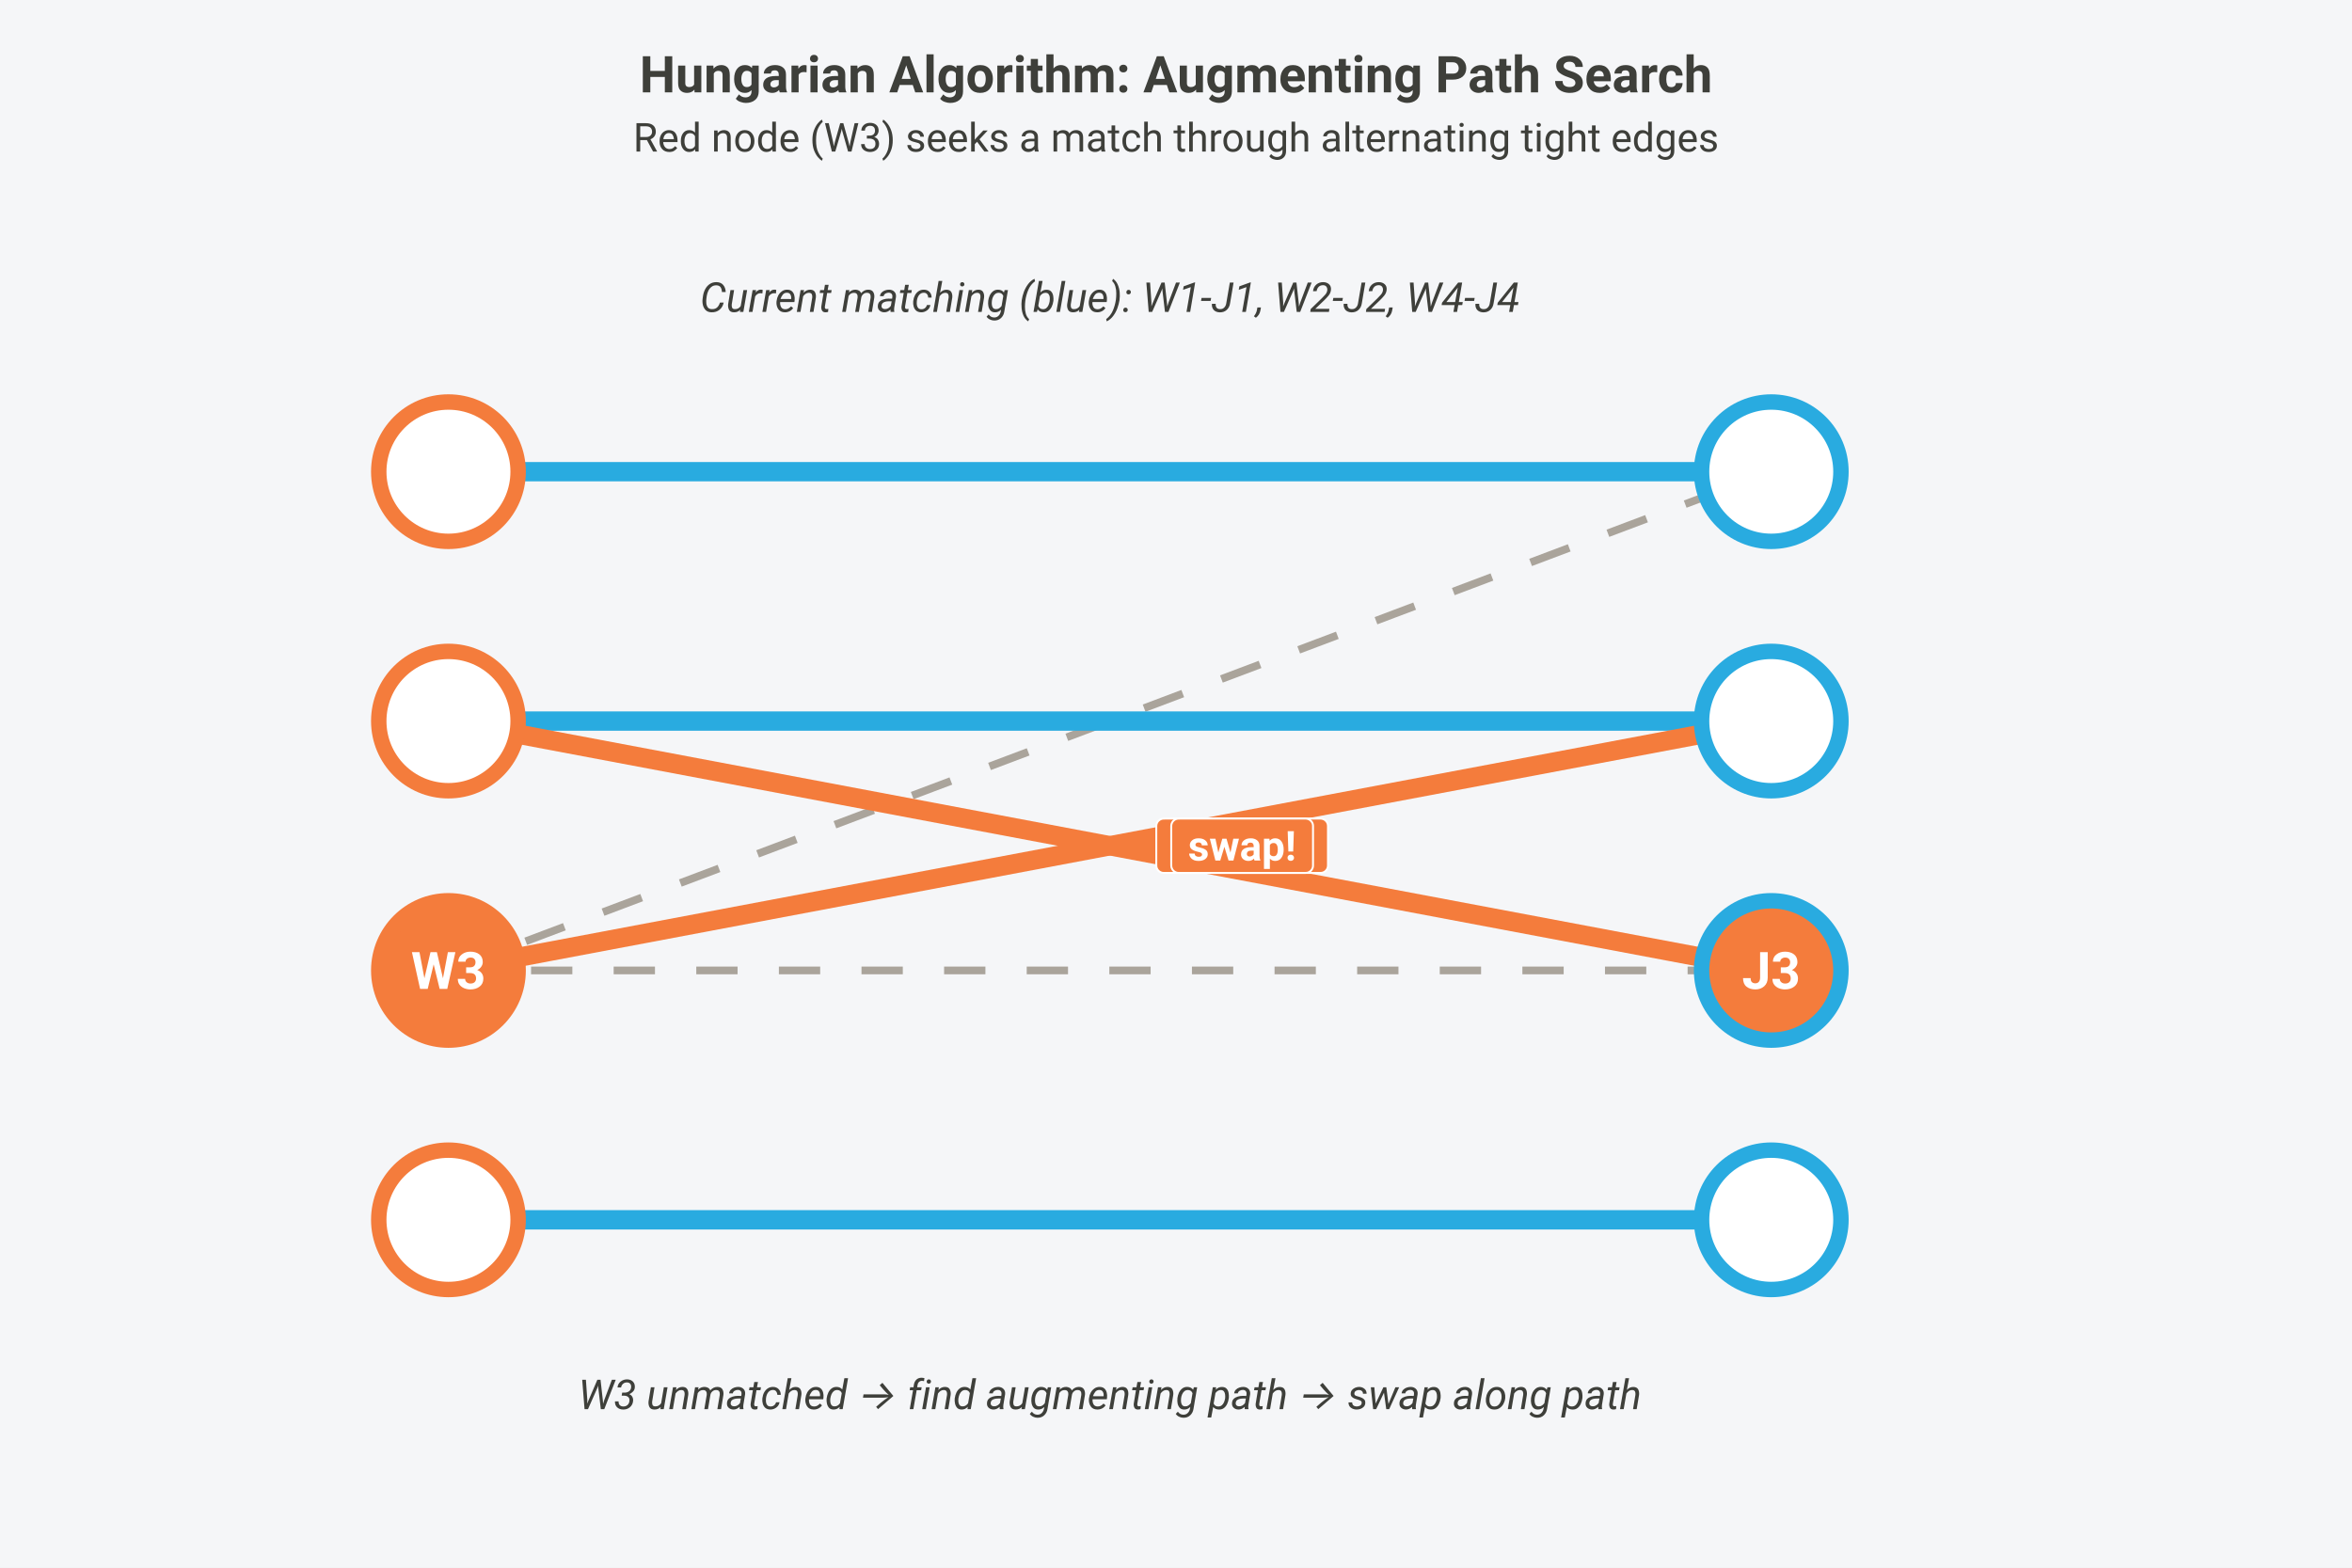
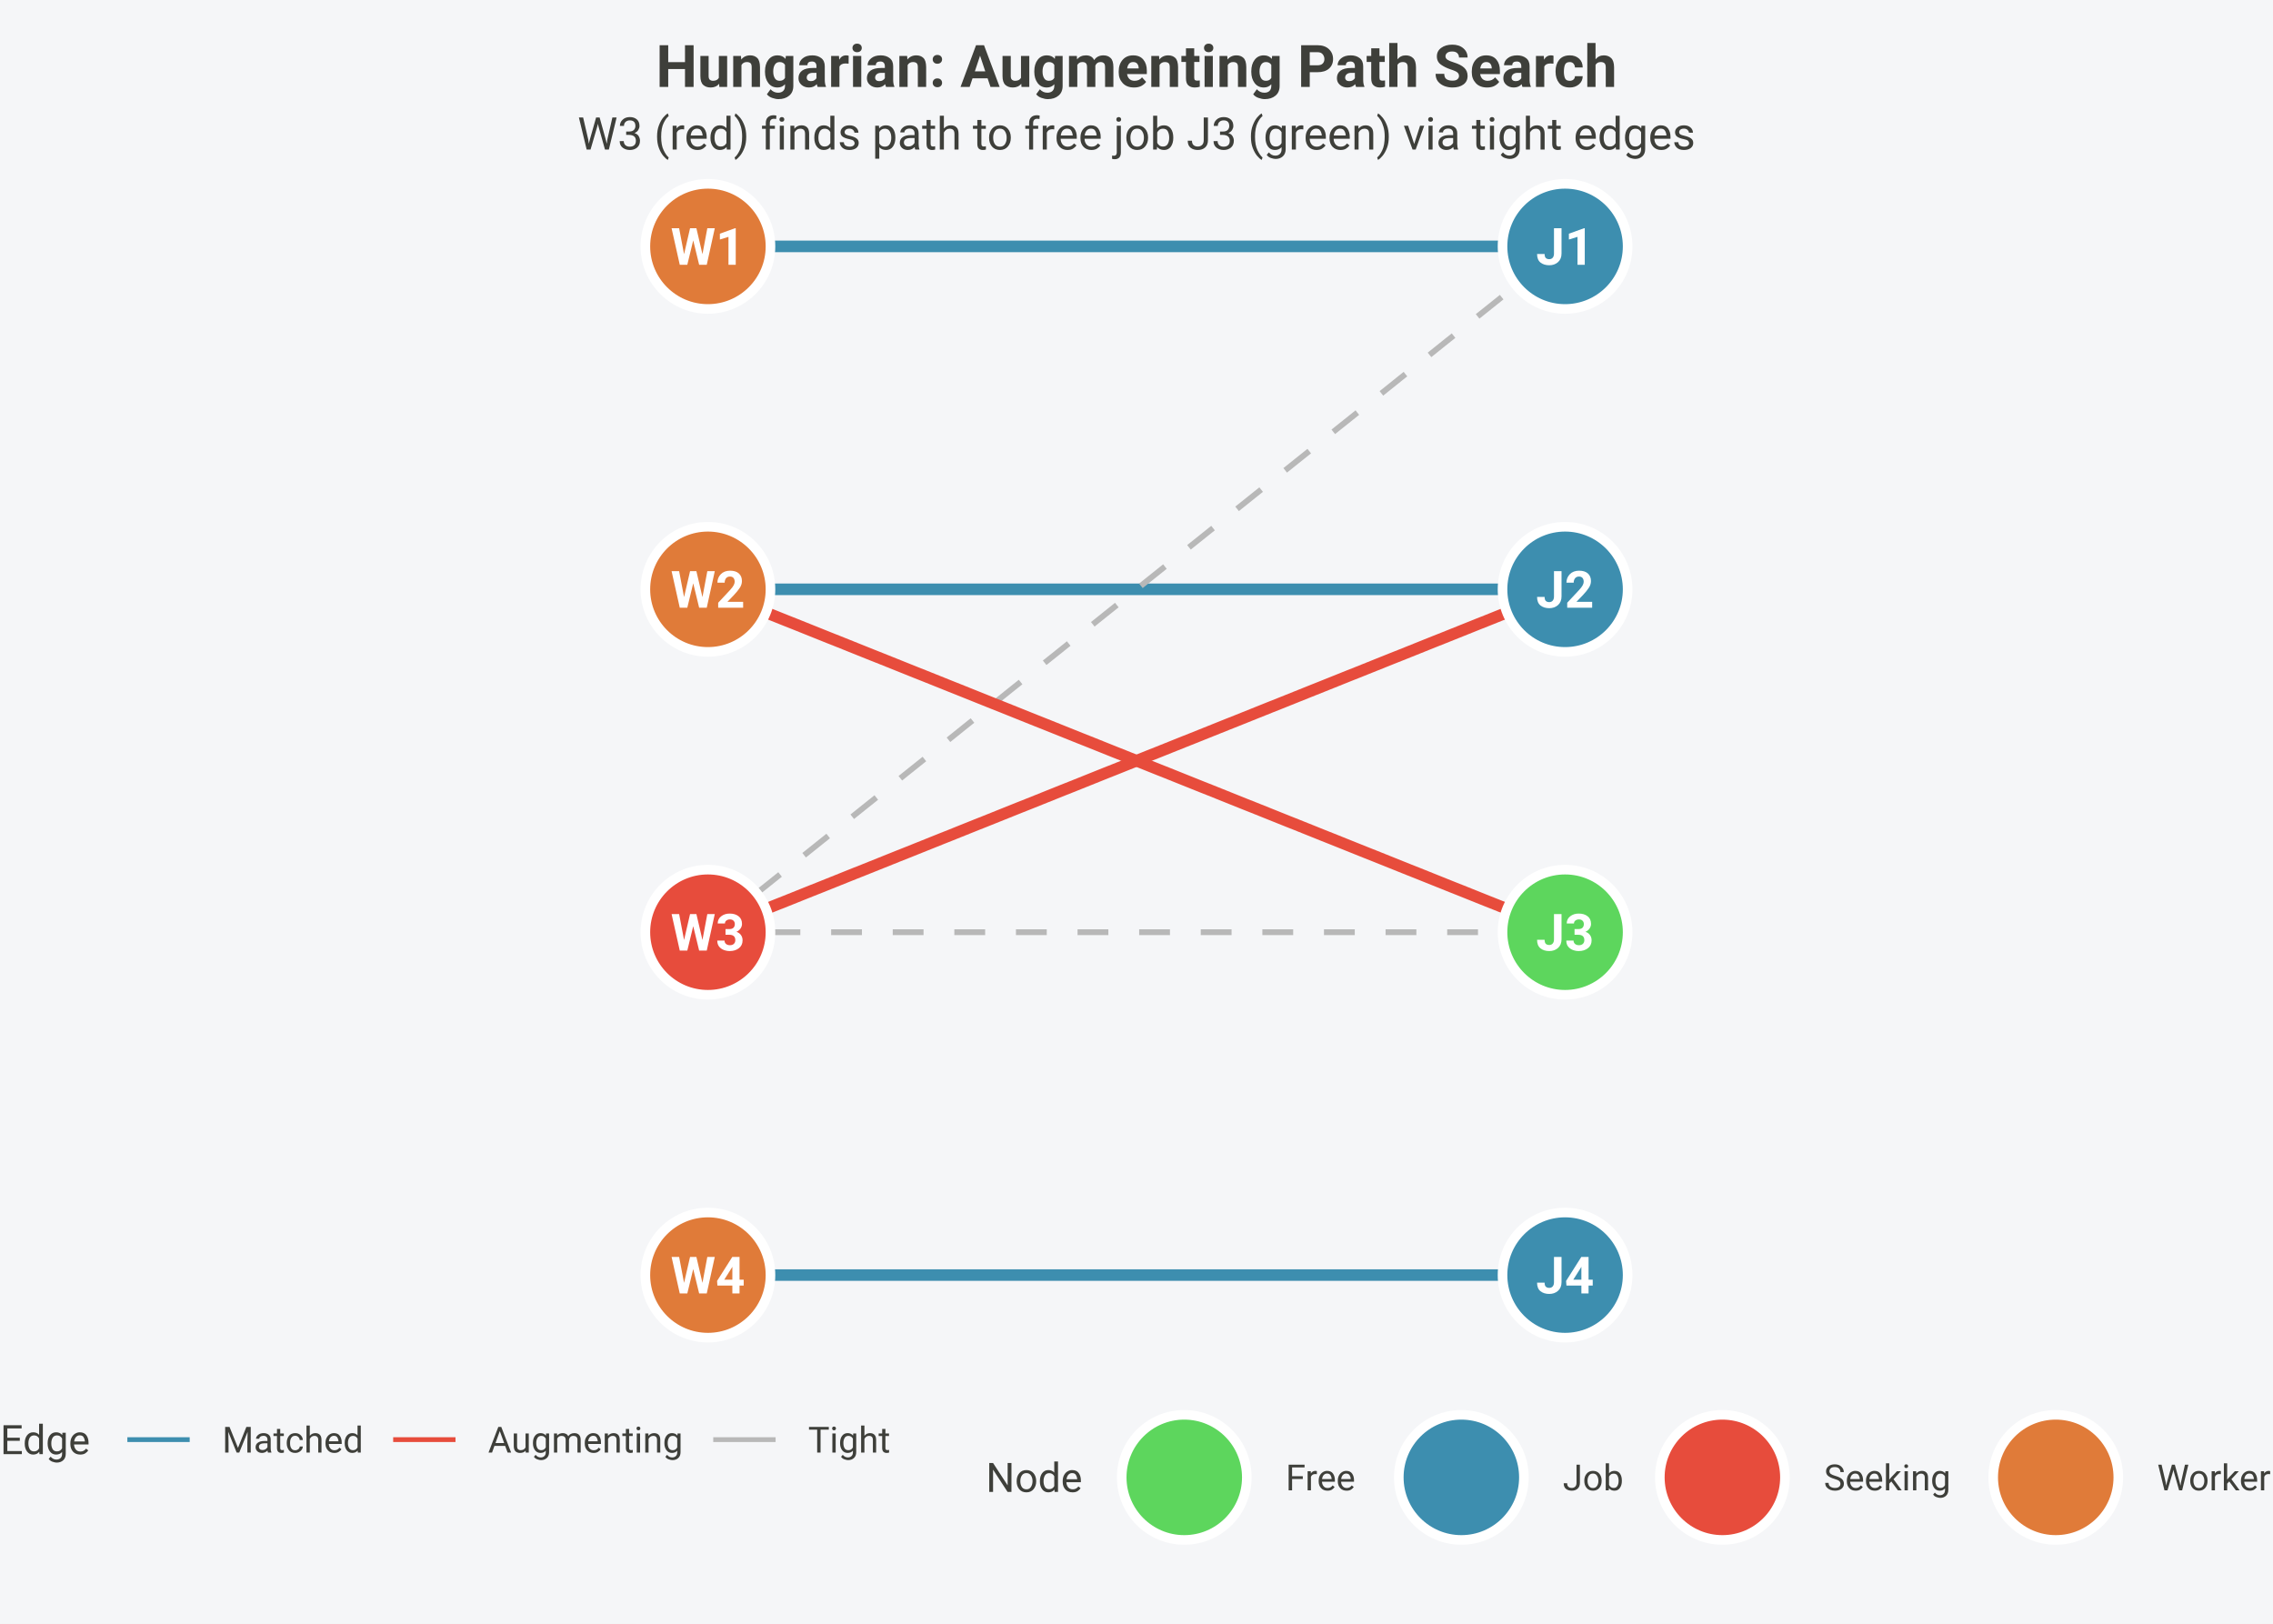
- <svg xmlns="http://www.w3.org/2000/svg" width="648.00pt" height="432.00pt" viewBox="0 0 648.00 432.00">
+ <svg xmlns="http://www.w3.org/2000/svg" width="504.00pt" height="360.00pt" viewBox="0 0 504.00 360.00">
  <g class="svglite">
    <defs>
      <style type="text/css">
    /* theme-aware-processed */
    .svglite line, .svglite polyline, .svglite polygon, .svglite path, .svglite circle {
      fill: none;
      stroke: #3E3F3A;
      stroke-linecap: round;
      stroke-linejoin: round;
      stroke-miterlimit: 10.00;
    }
    .svglite &gt; g &gt; rect {
      fill: none;
      stroke: #3E3F3A;
      stroke-linecap: round;
      stroke-linejoin: round;
      stroke-miterlimit: 10.00;
    }
    .svglite text {
      white-space: pre;
      fill: #3E3F3A;
    }
    .svglite g.glyphgroup path {
      fill: inherit;
      stroke: none;
    }
  </style>
    </defs>
    <rect width="100%" height="100%" style="stroke: none; fill: #F5F6F8;" />
    <defs>
-       <clipPath id="cpMC4wMHw2NDguMDB8MC4wMHw0MzIuMDA=">
-         <rect x="0.00" y="0.00" width="648.00" height="432.00" />
+       <clipPath id="cpMC4wMHw1MDQuMDB8MC4wMHwzNjAuMDA=">
+         <rect x="0.00" y="0.00" width="504.00" height="360.00" />
      </clipPath>
    </defs>
-     <g clip-path="url(#cpMC4wMHw2NDguMDB8MC4wMHw0MzIuMDA=)">
-       <rect x="0.00" y="-0" width="648.00" height="432.00" style="stroke-width: 0.00; stroke: none;" /> fill: #F5F6F8;' /&gt;
+     <g clip-path="url(#cpMC4wMHw1MDQuMDB8MC4wMHwzNjAuMDA=)">
</g>
    <defs>
-       <clipPath id="cpOS45Nnw2MzguMDR8NDQuMDh8NDIyLjA0">
-         <rect x="9.96" y="44.08" width="628.07" height="377.95" />
+       <clipPath id="cpMTM3LjUxfDM2Ni40OXwwLjAwfDM2MC4wMA==">
+         <rect x="137.51" y="0.00" width="228.99" height="360.00" />
      </clipPath>
    </defs>
-     <g clip-path="url(#cpOS45Nnw2MzguMDR8NDQuMDh8NDIyLjA0)">
-       <line x1="123.55" y1="267.42" x2="488.00" y2="267.42" style="stroke-width: 2.13; stroke: #AAA49B; stroke-dasharray: 11.38,11.38; stroke-linecap: butt;" />
-       <line x1="123.55" y1="267.42" x2="488.00" y2="129.98" style="stroke-width: 2.13; stroke: #AAA49B; stroke-dasharray: 11.38,11.38; stroke-linecap: butt;" />
-       <line x1="123.55" y1="129.98" x2="488.00" y2="129.98" style="stroke-width: 5.33; stroke: #29ABE0; stroke-linecap: butt;" />
-       <line x1="123.55" y1="198.70" x2="488.00" y2="198.70" style="stroke-width: 5.33; stroke: #29ABE0; stroke-linecap: butt;" />
-       <line x1="123.55" y1="336.14" x2="488.00" y2="336.14" style="stroke-width: 5.33; stroke: #29ABE0; stroke-linecap: butt;" />
-       <line x1="123.55" y1="267.42" x2="488.00" y2="198.70" style="stroke-width: 5.33; stroke: #F47C3C; stroke-linecap: butt;" />
-       <polygon points="483.70,202.40 488.00,198.70 482.65,196.83 " style="stroke-width: 5.33; stroke: #F47C3C; stroke-linecap: butt; fill: #F47C3C;" />
-       <line x1="123.55" y1="198.70" x2="488.00" y2="267.42" style="stroke-width: 5.33; stroke: #F47C3C; stroke-linecap: butt;" />
-       <polygon points="482.65,269.30 488.00,267.42 483.70,263.72 " style="stroke-width: 5.33; stroke: #F47C3C; stroke-linecap: butt; fill: #F47C3C;" />
-       <polygon points="320.62,240.55 363.82,240.55 363.74,240.54 364.07,240.53 364.39,240.47 364.70,240.35 364.99,240.18 365.24,239.98 365.46,239.73 365.64,239.45 365.77,239.15 365.84,238.83 365.87,238.50 365.87,238.50 365.87,227.62 365.87,227.62 365.84,227.29 365.77,226.97 365.64,226.67 365.46,226.39 365.24,226.15 364.99,225.94 364.70,225.77 364.39,225.66 364.07,225.59 363.82,225.57 320.62,225.57 320.87,225.59 320.54,225.58 320.21,225.62 319.90,225.71 319.60,225.85 319.33,226.04 319.09,226.26 318.89,226.53 318.74,226.82 318.63,227.13 318.58,227.46 318.57,227.62 318.57,238.50 318.58,238.33 318.58,238.66 318.63,238.99 318.74,239.30 318.89,239.59 319.09,239.86 319.33,240.08 319.60,240.27 319.90,240.41 320.21,240.51 320.54,240.54 " style="stroke-width: 0.53; stroke: #FFFFFF; fill: #F47C3C;" />
-       <text x="342.22" y="237.13" text-anchor="middle" style="font-size: 11.38px; font-weight: bold;fill: #FFFFFF; font-family: &quot;Roboto&quot;, -apple-system, BlinkMacSystemFont, &quot;Segoe UI&quot;, system-ui, sans-serif;" textLength="40.47px" lengthAdjust="spacingAndGlyphs">explore</text>
-       <polygon points="324.74,240.55 359.71,240.55 359.62,240.54 359.95,240.53 360.28,240.47 360.58,240.35 360.87,240.18 361.12,239.98 361.34,239.73 361.52,239.45 361.65,239.15 361.73,238.83 361.75,238.50 361.75,238.50 361.75,227.62 361.75,227.62 361.73,227.29 361.65,226.97 361.52,226.67 361.34,226.39 361.12,226.15 360.87,225.94 360.58,225.77 360.28,225.66 359.95,225.59 359.71,225.57 324.74,225.57 324.99,225.59 324.66,225.58 324.33,225.62 324.01,225.71 323.72,225.85 323.44,226.04 323.21,226.26 323.01,226.53 322.86,226.82 322.75,227.13 322.70,227.46 322.69,227.62 322.69,238.50 322.70,238.33 322.70,238.66 322.75,238.99 322.86,239.30 323.01,239.59 323.21,239.86 323.44,240.08 323.72,240.27 324.01,240.41 324.33,240.51 324.66,240.54 " style="stroke-width: 0.53; stroke: #FFFFFF; fill: #F47C3C;" />
-       <text x="342.22" y="237.13" text-anchor="middle" style="font-size: 11.38px; font-weight: bold;fill: #FFFFFF; font-family: &quot;Roboto&quot;, -apple-system, BlinkMacSystemFont, &quot;Segoe UI&quot;, system-ui, sans-serif;" textLength="32.23px" lengthAdjust="spacingAndGlyphs">swap!</text>
-       <circle cx="123.55" cy="129.98" r="19.20" style="stroke-width: 4.25; stroke: #F47C3C; fill: #FFFFFF;" />
-       <circle cx="123.55" cy="198.70" r="19.20" style="stroke-width: 4.25; stroke: #F47C3C; fill: #FFFFFF;" />
-       <circle cx="123.55" cy="267.42" r="19.20" style="stroke-width: 4.25; stroke: #F47C3C; fill: #F47C3C;" />
-       <circle cx="123.55" cy="336.14" r="19.20" style="stroke-width: 4.25; stroke: #F47C3C; fill: #FFFFFF;" />
-       <circle cx="488.00" cy="129.98" r="19.20" style="stroke-width: 4.25; stroke: #29ABE0; fill: #FFFFFF;" />
-       <circle cx="488.00" cy="198.70" r="19.20" style="stroke-width: 4.25; stroke: #29ABE0; fill: #FFFFFF;" />
-       <circle cx="488.00" cy="267.42" r="19.20" style="stroke-width: 4.25; stroke: #29ABE0; fill: #F47C3C;" />
-       <circle cx="488.00" cy="336.14" r="19.20" style="stroke-width: 4.25; stroke: #29ABE0; fill: #FFFFFF;" />
-       <text x="123.55" y="135.07" text-anchor="middle" style="font-size: 14.23px; font-weight: bold;fill: #FFFFFF; font-family: &quot;Roboto&quot;, -apple-system, BlinkMacSystemFont, &quot;Segoe UI&quot;, system-ui, sans-serif;" textLength="21.33px" lengthAdjust="spacingAndGlyphs">W1</text>
-       <text x="123.55" y="203.79" text-anchor="middle" style="font-size: 14.23px; font-weight: bold;fill: #FFFFFF; font-family: &quot;Roboto&quot;, -apple-system, BlinkMacSystemFont, &quot;Segoe UI&quot;, system-ui, sans-serif;" textLength="21.33px" lengthAdjust="spacingAndGlyphs">W2</text>
-       <text x="123.55" y="272.51" text-anchor="middle" style="font-size: 14.23px; font-weight: bold;fill: #FFFFFF; font-family: &quot;Roboto&quot;, -apple-system, BlinkMacSystemFont, &quot;Segoe UI&quot;, system-ui, sans-serif;" textLength="21.33px" lengthAdjust="spacingAndGlyphs">W3</text>
-       <text x="123.55" y="341.23" text-anchor="middle" style="font-size: 14.23px; font-weight: bold;fill: #FFFFFF; font-family: &quot;Roboto&quot;, -apple-system, BlinkMacSystemFont, &quot;Segoe UI&quot;, system-ui, sans-serif;" textLength="21.33px" lengthAdjust="spacingAndGlyphs">W4</text>
-       <text x="488.00" y="135.07" text-anchor="middle" style="font-size: 14.23px; font-weight: bold;fill: #FFFFFF; font-family: &quot;Roboto&quot;, -apple-system, BlinkMacSystemFont, &quot;Segoe UI&quot;, system-ui, sans-serif;" textLength="15.81px" lengthAdjust="spacingAndGlyphs">J1</text>
-       <text x="488.00" y="203.79" text-anchor="middle" style="font-size: 14.23px; font-weight: bold;fill: #FFFFFF; font-family: &quot;Roboto&quot;, -apple-system, BlinkMacSystemFont, &quot;Segoe UI&quot;, system-ui, sans-serif;" textLength="15.81px" lengthAdjust="spacingAndGlyphs">J2</text>
-       <text x="488.00" y="272.51" text-anchor="middle" style="font-size: 14.23px; font-weight: bold;fill: #FFFFFF; font-family: &quot;Roboto&quot;, -apple-system, BlinkMacSystemFont, &quot;Segoe UI&quot;, system-ui, sans-serif;" textLength="15.81px" lengthAdjust="spacingAndGlyphs">J3</text>
-       <text x="488.00" y="341.23" text-anchor="middle" style="font-size: 14.23px; font-weight: bold;fill: #FFFFFF; font-family: &quot;Roboto&quot;, -apple-system, BlinkMacSystemFont, &quot;Segoe UI&quot;, system-ui, sans-serif;" textLength="15.81px" lengthAdjust="spacingAndGlyphs">J4</text>
-       <text x="305.78" y="85.95" text-anchor="middle" style="font-size: 11.38px; font-style: italic; font-family: &quot;Roboto&quot;, -apple-system, BlinkMacSystemFont, &quot;Segoe UI&quot;, system-ui, sans-serif;" textLength="236.98px" lengthAdjust="spacingAndGlyphs">Current matching (blue): W1-J1, W2-J2, W4-J4</text>
-       <text x="305.78" y="388.31" text-anchor="middle" style="font-size: 11.38px; font-style: italic; font-family: &quot;Roboto&quot;, -apple-system, BlinkMacSystemFont, &quot;Segoe UI&quot;, system-ui, sans-serif;" textLength="300.98px" lengthAdjust="spacingAndGlyphs">W3 unmatched → find augmenting path → swap along path</text>
+     <g clip-path="url(#cpMTM3LjUxfDM2Ni40OXwwLjAwfDM2MC4wMA==)">
+       <rect rx="4" x="137.51" y="0.00" width="228.99" height="360.00" style="stroke-width: 1.07; stroke: none; fill: #F5F6F8;" />
    </g>
-     <g clip-path="url(#cpMC4wMHw2NDguMDB8MC4wMHw0MzIuMDA=)">
-       <text x="324.00" y="41.77" text-anchor="middle" style="font-size: 11.00px; font-family: &quot;Roboto&quot;, -apple-system, BlinkMacSystemFont, &quot;Segoe UI&quot;, system-ui, sans-serif;" textLength="300.47px" lengthAdjust="spacingAndGlyphs">Red node (W3) seeks a match through alternating tight edges</text>
-       <text x="324.00" y="25.46" text-anchor="middle" style="font-size: 14.00px; font-weight: bold; font-family: &quot;Roboto&quot;, -apple-system, BlinkMacSystemFont, &quot;Segoe UI&quot;, system-ui, sans-serif;" textLength="313.12px" lengthAdjust="spacingAndGlyphs">Hungarian Algorithm: Augmenting Path Search</text>
+     <g clip-path="url(#cpMC4wMHw1MDQuMDB8MC4wMHwzNjAuMDA=)">
+       <polyline points="156.97,54.63 158.89,54.63 160.81,54.63 162.73,54.63 164.65,54.63 166.57,54.63 168.49,54.63 170.41,54.63 172.33,54.63 174.25,54.63 176.17,54.63 178.09,54.63 180.01,54.63 181.93,54.63 183.85,54.63 185.77,54.63 187.69,54.63 189.61,54.63 191.53,54.63 193.45,54.63 195.37,54.63 197.29,54.63 199.21,54.63 201.13,54.63 203.05,54.63 204.97,54.63 206.89,54.63 208.81,54.63 210.73,54.63 212.64,54.63 214.56,54.63 216.48,54.63 218.40,54.63 220.32,54.63 222.24,54.63 224.16,54.63 226.08,54.63 228.00,54.63 229.92,54.63 231.84,54.63 233.76,54.63 235.68,54.63 237.60,54.63 239.52,54.63 241.44,54.63 243.36,54.63 245.28,54.63 247.20,54.63 249.12,54.63 251.04,54.63 252.96,54.63 254.88,54.63 256.80,54.63 258.72,54.63 260.64,54.63 262.56,54.63 264.48,54.63 266.40,54.63 268.32,54.63 270.24,54.63 272.16,54.63 274.08,54.63 276.00,54.63 277.92,54.63 279.84,54.63 281.76,54.63 283.68,54.63 285.60,54.63 287.52,54.63 289.44,54.63 291.36,54.63 293.27,54.63 295.19,54.63 297.11,54.63 299.03,54.63 300.95,54.63 302.87,54.63 304.79,54.63 306.71,54.63 308.63,54.63 310.55,54.63 312.47,54.63 314.39,54.63 316.31,54.63 318.23,54.63 320.15,54.63 322.07,54.63 323.99,54.63 325.91,54.63 327.83,54.63 329.75,54.63 331.67,54.63 333.59,54.63 335.51,54.63 337.43,54.63 339.35,54.63 341.27,54.63 343.19,54.63 345.11,54.63 347.03,54.63 " style="stroke-width: 2.56; stroke: #3D8EAF; stroke-linecap: butt;" />
+       <polyline points="156.97,130.66 158.89,130.66 160.81,130.66 162.73,130.66 164.65,130.66 166.57,130.66 168.49,130.66 170.41,130.66 172.33,130.66 174.25,130.66 176.17,130.66 178.09,130.66 180.01,130.66 181.93,130.66 183.85,130.66 185.77,130.66 187.69,130.66 189.61,130.66 191.53,130.66 193.45,130.66 195.37,130.66 197.29,130.66 199.21,130.66 201.13,130.66 203.05,130.66 204.97,130.66 206.89,130.66 208.81,130.66 210.73,130.66 212.64,130.66 214.56,130.66 216.48,130.66 218.40,130.66 220.32,130.66 222.24,130.66 224.16,130.66 226.08,130.66 228.00,130.66 229.92,130.66 231.84,130.66 233.76,130.66 235.68,130.66 237.60,130.66 239.52,130.66 241.44,130.66 243.36,130.66 245.28,130.66 247.20,130.66 249.12,130.66 251.04,130.66 252.96,130.66 254.88,130.66 256.80,130.66 258.72,130.66 260.64,130.66 262.56,130.66 264.48,130.66 266.40,130.66 268.32,130.66 270.24,130.66 272.16,130.66 274.08,130.66 276.00,130.66 277.92,130.66 279.84,130.66 281.76,130.66 283.68,130.66 285.60,130.66 287.52,130.66 289.44,130.66 291.36,130.66 293.27,130.66 295.19,130.66 297.11,130.66 299.03,130.66 300.95,130.66 302.87,130.66 304.79,130.66 306.71,130.66 308.63,130.66 310.55,130.66 312.47,130.66 314.39,130.66 316.31,130.66 318.23,130.66 320.15,130.66 322.07,130.66 323.99,130.66 325.91,130.66 327.83,130.66 329.75,130.66 331.67,130.66 333.59,130.66 335.51,130.66 337.43,130.66 339.35,130.66 341.27,130.66 343.19,130.66 345.11,130.66 347.03,130.66 " style="stroke-width: 2.56; stroke: #3D8EAF; stroke-linecap: butt;" />
+       <polyline points="156.97,282.70 158.89,282.70 160.81,282.70 162.73,282.70 164.65,282.70 166.57,282.70 168.49,282.70 170.41,282.70 172.33,282.70 174.25,282.70 176.17,282.70 178.09,282.70 180.01,282.70 181.93,282.70 183.85,282.70 185.77,282.70 187.69,282.70 189.61,282.70 191.53,282.70 193.45,282.70 195.37,282.70 197.29,282.70 199.21,282.70 201.13,282.70 203.05,282.70 204.97,282.70 206.89,282.70 208.81,282.70 210.73,282.70 212.64,282.70 214.56,282.70 216.48,282.70 218.40,282.70 220.32,282.70 222.24,282.70 224.16,282.70 226.08,282.70 228.00,282.70 229.92,282.70 231.84,282.70 233.76,282.70 235.68,282.70 237.60,282.70 239.52,282.70 241.44,282.70 243.36,282.70 245.28,282.70 247.20,282.70 249.12,282.70 251.04,282.70 252.96,282.70 254.88,282.70 256.80,282.70 258.72,282.70 260.64,282.70 262.56,282.70 264.48,282.70 266.40,282.70 268.32,282.70 270.24,282.70 272.16,282.70 274.08,282.70 276.00,282.70 277.92,282.70 279.84,282.70 281.76,282.70 283.68,282.70 285.60,282.70 287.52,282.70 289.44,282.70 291.36,282.70 293.27,282.70 295.19,282.70 297.11,282.70 299.03,282.70 300.95,282.70 302.87,282.70 304.79,282.70 306.71,282.70 308.63,282.70 310.55,282.70 312.47,282.70 314.39,282.70 316.31,282.70 318.23,282.70 320.15,282.70 322.07,282.70 323.99,282.70 325.91,282.70 327.83,282.70 329.75,282.70 331.67,282.70 333.59,282.70 335.51,282.70 337.43,282.70 339.35,282.70 341.27,282.70 343.19,282.70 345.11,282.70 347.03,282.70 " style="stroke-width: 2.56; stroke: #3D8EAF; stroke-linecap: butt;" />
+       <polyline points="156.97,206.68 158.89,206.68 160.81,206.68 162.73,206.68 164.65,206.68 166.57,206.68 168.49,206.68 170.41,206.68 172.33,206.68 174.25,206.68 176.17,206.68 178.09,206.68 180.01,206.68 181.93,206.68 183.85,206.68 185.77,206.68 187.69,206.68 189.61,206.68 191.53,206.68 193.45,206.68 195.37,206.68 197.29,206.68 199.21,206.68 201.13,206.68 203.05,206.68 204.97,206.68 206.89,206.68 208.81,206.68 210.73,206.68 212.64,206.68 214.56,206.68 216.48,206.68 218.40,206.68 220.32,206.68 222.24,206.68 224.16,206.68 226.08,206.68 228.00,206.68 229.92,206.68 231.84,206.68 233.76,206.68 235.68,206.68 237.60,206.68 239.52,206.68 241.44,206.68 243.36,206.68 245.28,206.68 247.20,206.68 249.12,206.68 251.04,206.68 252.96,206.68 254.88,206.68 256.80,206.68 258.72,206.68 260.64,206.68 262.56,206.68 264.48,206.68 266.40,206.68 268.32,206.68 270.24,206.68 272.16,206.68 274.08,206.68 276.00,206.68 277.92,206.68 279.84,206.68 281.76,206.68 283.68,206.68 285.60,206.68 287.52,206.68 289.44,206.68 291.36,206.68 293.27,206.68 295.19,206.68 297.11,206.68 299.03,206.68 300.95,206.68 302.87,206.68 304.79,206.68 306.71,206.68 308.63,206.68 310.55,206.68 312.47,206.68 314.39,206.68 316.31,206.68 318.23,206.68 320.15,206.68 322.07,206.68 323.99,206.68 325.91,206.68 327.83,206.68 329.75,206.68 331.67,206.68 333.59,206.68 335.51,206.68 337.43,206.68 339.35,206.68 341.27,206.68 343.19,206.68 345.11,206.68 347.03,206.68 " style="stroke-width: 1.28; stroke: #B8B8B8; stroke-dasharray: 6.83,6.83; stroke-linecap: butt;" />
+       <polyline points="156.97,206.68 158.89,205.91 160.81,205.14 162.73,204.37 164.65,203.61 166.57,202.84 168.49,202.07 170.41,201.30 172.33,200.53 174.25,199.77 176.17,199.00 178.09,198.23 180.01,197.46 181.93,196.70 183.85,195.93 185.77,195.16 187.69,194.39 189.61,193.62 191.53,192.86 193.45,192.09 195.37,191.32 197.29,190.55 199.21,189.78 201.13,189.02 203.05,188.25 204.97,187.48 206.89,186.71 208.81,185.94 210.73,185.18 212.64,184.41 214.56,183.64 216.48,182.87 218.40,182.11 220.32,181.34 222.24,180.57 224.16,179.80 226.08,179.03 228.00,178.27 229.92,177.50 231.84,176.73 233.76,175.96 235.68,175.19 237.60,174.43 239.52,173.66 241.44,172.89 243.36,172.12 245.28,171.35 247.20,170.59 249.12,169.82 251.04,169.05 252.96,168.28 254.88,167.51 256.80,166.75 258.72,165.98 260.64,165.21 262.56,164.44 264.48,163.68 266.40,162.91 268.32,162.14 270.24,161.37 272.16,160.60 274.08,159.84 276.00,159.07 277.92,158.30 279.84,157.53 281.76,156.76 283.68,156.00 285.60,155.23 287.52,154.46 289.44,153.69 291.36,152.92 293.27,152.16 295.19,151.39 297.11,150.62 299.03,149.85 300.95,149.09 302.87,148.32 304.79,147.55 306.71,146.78 308.63,146.01 310.55,145.25 312.47,144.48 314.39,143.71 316.31,142.94 318.23,142.17 320.15,141.41 322.07,140.64 323.99,139.87 325.91,139.10 327.83,138.33 329.75,137.57 331.67,136.80 333.59,136.03 335.51,135.26 337.43,134.50 339.35,133.73 341.27,132.96 343.19,132.19 345.11,131.42 347.03,130.66 " style="stroke-width: 2.56; stroke: #E74C3C; stroke-linecap: butt;" />
+       <polyline points="156.97,206.68 158.89,205.14 160.81,203.61 162.73,202.07 164.65,200.53 166.57,199.00 168.49,197.46 170.41,195.93 172.33,194.39 174.25,192.86 176.17,191.32 178.09,189.78 180.01,188.25 181.93,186.71 183.85,185.18 185.77,183.64 187.69,182.11 189.61,180.57 191.53,179.03 193.45,177.50 195.37,175.96 197.29,174.43 199.21,172.89 201.13,171.35 203.05,169.82 204.97,168.28 206.89,166.75 208.81,165.21 210.73,163.68 212.64,162.14 214.56,160.60 216.48,159.07 218.40,157.53 220.32,156.00 222.24,154.46 224.16,152.92 226.08,151.39 228.00,149.85 229.92,148.32 231.84,146.78 233.76,145.25 235.68,143.71 237.60,142.17 239.52,140.64 241.44,139.10 243.36,137.57 245.28,136.03 247.20,134.50 249.12,132.96 251.04,131.42 252.96,129.89 254.88,128.35 256.80,126.82 258.72,125.28 260.64,123.74 262.56,122.21 264.48,120.67 266.40,119.14 268.32,117.60 270.24,116.07 272.16,114.53 274.08,112.99 276.00,111.46 277.92,109.92 279.84,108.39 281.76,106.85 283.68,105.31 285.60,103.78 287.52,102.24 289.44,100.71 291.36,99.17 293.27,97.64 295.19,96.10 297.11,94.56 299.03,93.03 300.95,91.49 302.87,89.96 304.79,88.42 306.71,86.89 308.63,85.35 310.55,83.81 312.47,82.28 314.39,80.74 316.31,79.21 318.23,77.67 320.15,76.13 322.07,74.60 323.99,73.06 325.91,71.53 327.83,69.99 329.75,68.46 331.67,66.92 333.59,65.38 335.51,63.85 337.43,62.31 339.35,60.78 341.27,59.24 343.19,57.70 345.11,56.17 347.03,54.63 " style="stroke-width: 1.28; stroke: #B8B8B8; stroke-dasharray: 6.83,6.83; stroke-linecap: butt;" />
+       <polyline points="156.97,130.66 158.89,131.42 160.81,132.19 162.73,132.96 164.65,133.73 166.57,134.50 168.49,135.26 170.41,136.03 172.33,136.80 174.25,137.57 176.17,138.33 178.09,139.10 180.01,139.87 181.93,140.64 183.85,141.41 185.77,142.17 187.69,142.94 189.61,143.71 191.53,144.48 193.45,145.25 195.37,146.01 197.29,146.78 199.21,147.55 201.13,148.32 203.05,149.09 204.97,149.85 206.89,150.62 208.81,151.39 210.73,152.16 212.64,152.92 214.56,153.69 216.48,154.46 218.40,155.23 220.32,156.00 222.24,156.76 224.16,157.53 226.08,158.30 228.00,159.07 229.92,159.84 231.84,160.60 233.76,161.37 235.68,162.14 237.60,162.91 239.52,163.68 241.44,164.44 243.36,165.21 245.28,165.98 247.20,166.75 249.12,167.51 251.04,168.28 252.96,169.05 254.88,169.82 256.80,170.59 258.72,171.35 260.64,172.12 262.56,172.89 264.48,173.66 266.40,174.43 268.32,175.19 270.24,175.96 272.16,176.73 274.08,177.50 276.00,178.27 277.92,179.03 279.84,179.80 281.76,180.57 283.68,181.34 285.60,182.11 287.52,182.87 289.44,183.64 291.36,184.41 293.27,185.18 295.19,185.94 297.11,186.71 299.03,187.48 300.95,188.25 302.87,189.02 304.79,189.78 306.71,190.55 308.63,191.32 310.55,192.09 312.47,192.86 314.39,193.62 316.31,194.39 318.23,195.16 320.15,195.93 322.07,196.70 323.99,197.46 325.91,198.23 327.83,199.00 329.75,199.77 331.67,200.53 333.59,201.30 335.51,202.07 337.43,202.84 339.35,203.61 341.27,204.37 343.19,205.14 345.11,205.91 347.03,206.68 " style="stroke-width: 2.56; stroke: #E74C3C; stroke-linecap: butt;" />
+       <circle cx="156.97" cy="54.63" r="13.87" style="stroke-width: 2.13; stroke: #FFFFFF; fill: #E07B39;" />
+       <circle cx="156.97" cy="130.66" r="13.87" style="stroke-width: 2.13; stroke: #FFFFFF; fill: #E07B39;" />
+       <circle cx="156.97" cy="206.68" r="13.87" style="stroke-width: 2.13; stroke: #FFFFFF; fill: #E74C3C;" />
+       <circle cx="156.97" cy="282.70" r="13.87" style="stroke-width: 2.13; stroke: #FFFFFF; fill: #E07B39;" />
+       <circle cx="347.03" cy="54.63" r="13.87" style="stroke-width: 2.13; stroke: #FFFFFF; fill: #3D8EAF;" />
+       <circle cx="347.03" cy="130.66" r="13.87" style="stroke-width: 2.13; stroke: #FFFFFF; fill: #3D8EAF;" />
+       <circle cx="347.03" cy="206.68" r="13.87" style="stroke-width: 2.13; stroke: #FFFFFF; fill: #5DD65D;" />
+       <circle cx="347.03" cy="282.70" r="13.87" style="stroke-width: 2.13; stroke: #FFFFFF; fill: #3D8EAF;" />
+       <text x="156.97" y="58.70" text-anchor="middle" style="font-size: 11.38px; font-weight: bold;fill: #FFFFFF; font-family: &quot;Roboto&quot;, -apple-system, BlinkMacSystemFont, &quot;Segoe UI&quot;, system-ui, sans-serif;" textLength="17.06px" lengthAdjust="spacingAndGlyphs">W1</text>
+       <text x="156.97" y="134.73" text-anchor="middle" style="font-size: 11.38px; font-weight: bold;fill: #FFFFFF; font-family: &quot;Roboto&quot;, -apple-system, BlinkMacSystemFont, &quot;Segoe UI&quot;, system-ui, sans-serif;" textLength="17.06px" lengthAdjust="spacingAndGlyphs">W2</text>
+       <text x="156.97" y="210.75" text-anchor="middle" style="font-size: 11.38px; font-weight: bold;fill: #FFFFFF; font-family: &quot;Roboto&quot;, -apple-system, BlinkMacSystemFont, &quot;Segoe UI&quot;, system-ui, sans-serif;" textLength="17.06px" lengthAdjust="spacingAndGlyphs">W3</text>
+       <text x="156.97" y="286.77" text-anchor="middle" style="font-size: 11.38px; font-weight: bold;fill: #FFFFFF; font-family: &quot;Roboto&quot;, -apple-system, BlinkMacSystemFont, &quot;Segoe UI&quot;, system-ui, sans-serif;" textLength="17.06px" lengthAdjust="spacingAndGlyphs">W4</text>
+       <text x="347.03" y="58.70" text-anchor="middle" style="font-size: 11.38px; font-weight: bold;fill: #FFFFFF; font-family: &quot;Roboto&quot;, -apple-system, BlinkMacSystemFont, &quot;Segoe UI&quot;, system-ui, sans-serif;" textLength="12.66px" lengthAdjust="spacingAndGlyphs">J1</text>
+       <text x="347.03" y="134.73" text-anchor="middle" style="font-size: 11.38px; font-weight: bold;fill: #FFFFFF; font-family: &quot;Roboto&quot;, -apple-system, BlinkMacSystemFont, &quot;Segoe UI&quot;, system-ui, sans-serif;" textLength="12.66px" lengthAdjust="spacingAndGlyphs">J2</text>
+       <text x="347.03" y="210.75" text-anchor="middle" style="font-size: 11.38px; font-weight: bold;fill: #FFFFFF; font-family: &quot;Roboto&quot;, -apple-system, BlinkMacSystemFont, &quot;Segoe UI&quot;, system-ui, sans-serif;" textLength="12.66px" lengthAdjust="spacingAndGlyphs">J3</text>
+       <text x="347.03" y="286.77" text-anchor="middle" style="font-size: 11.38px; font-weight: bold;fill: #FFFFFF; font-family: &quot;Roboto&quot;, -apple-system, BlinkMacSystemFont, &quot;Segoe UI&quot;, system-ui, sans-serif;" textLength="12.66px" lengthAdjust="spacingAndGlyphs">J4</text>
+       <text x="0.030" y="322.40" style="font-size: 9.00px;fill: #3E3F3A; font-family: &quot;Roboto&quot;, -apple-system, BlinkMacSystemFont, &quot;Segoe UI&quot;, system-ui, sans-serif;" textLength="21.00px" lengthAdjust="spacingAndGlyphs">Edge</text>
+       <line x1="28.24" y1="319.18" x2="42.06" y2="319.18" style="stroke-width: 1.07; stroke: #3D8EAF; stroke-linecap: butt;" />
+       <line x1="87.18" y1="319.18" x2="101.00" y2="319.18" style="stroke-width: 1.07; stroke: #E74C3C; stroke-linecap: butt;" />
+       <line x1="158.15" y1="319.18" x2="171.98" y2="319.18" style="stroke-width: 1.07; stroke: #B8B8B8; stroke-linecap: butt;" />
+       <text x="49.27" y="322.05" style="font-size: 8.00px;fill: #3E3F3A; font-family: &quot;Roboto&quot;, -apple-system, BlinkMacSystemFont, &quot;Segoe UI&quot;, system-ui, sans-serif;" textLength="30.70px" lengthAdjust="spacingAndGlyphs">Matched</text>
+       <text x="108.21" y="322.05" style="font-size: 8.00px;fill: #3E3F3A; font-family: &quot;Roboto&quot;, -apple-system, BlinkMacSystemFont, &quot;Segoe UI&quot;, system-ui, sans-serif;" textLength="42.73px" lengthAdjust="spacingAndGlyphs">Augmenting</text>
+       <text x="179.18" y="322.05" style="font-size: 8.00px;fill: #3E3F3A; font-family: &quot;Roboto&quot;, -apple-system, BlinkMacSystemFont, &quot;Segoe UI&quot;, system-ui, sans-serif;" textLength="17.50px" lengthAdjust="spacingAndGlyphs">Tight</text>
+       <text x="218.60" y="330.77" style="font-size: 9.00px;fill: #3E3F3A; font-family: &quot;Roboto&quot;, -apple-system, BlinkMacSystemFont, &quot;Segoe UI&quot;, system-ui, sans-serif;" textLength="21.50px" lengthAdjust="spacingAndGlyphs">Node</text>
+       <circle cx="262.59" cy="327.55" r="13.87" style="stroke-width: 2.13; stroke: #FFFFFF; fill: #5DD65D;" />
+       <circle cx="324.03" cy="327.55" r="13.87" style="stroke-width: 2.13; stroke: #FFFFFF; fill: #3D8EAF;" />
+       <circle cx="381.91" cy="327.55" r="13.87" style="stroke-width: 2.13; stroke: #FFFFFF; fill: #E74C3C;" />
+       <circle cx="455.83" cy="327.55" r="13.87" style="stroke-width: 2.13; stroke: #FFFFFF; fill: #E07B39;" />
+       <text x="285.08" y="330.42" style="font-size: 8.00px;fill: #3E3F3A; font-family: &quot;Roboto&quot;, -apple-system, BlinkMacSystemFont, &quot;Segoe UI&quot;, system-ui, sans-serif;" textLength="16.47px" lengthAdjust="spacingAndGlyphs">Free</text>
+       <text x="346.52" y="330.42" style="font-size: 8.00px;fill: #3E3F3A; font-family: &quot;Roboto&quot;, -apple-system, BlinkMacSystemFont, &quot;Segoe UI&quot;, system-ui, sans-serif;" textLength="12.91px" lengthAdjust="spacingAndGlyphs">Job</text>
+       <text x="404.40" y="330.42" style="font-size: 8.00px;fill: #3E3F3A; font-family: &quot;Roboto&quot;, -apple-system, BlinkMacSystemFont, &quot;Segoe UI&quot;, system-ui, sans-serif;" textLength="28.94px" lengthAdjust="spacingAndGlyphs">Seeking</text>
+       <text x="478.31" y="330.42" style="font-size: 8.00px;fill: #3E3F3A; font-family: &quot;Roboto&quot;, -apple-system, BlinkMacSystemFont, &quot;Segoe UI&quot;, system-ui, sans-serif;" textLength="25.66px" lengthAdjust="spacingAndGlyphs">Worker</text>
+       <text x="252.00" y="33.16" text-anchor="middle" style="font-size: 10.00px;fill: #3E3F3A; font-family: &quot;Roboto&quot;, -apple-system, BlinkMacSystemFont, &quot;Segoe UI&quot;, system-ui, sans-serif;" textLength="247.95px" lengthAdjust="spacingAndGlyphs">W3 (red) finds path to free job J3 (green) via tight edges</text>
+       <text x="252.00" y="19.27" text-anchor="middle" style="font-size: 13.00px; font-weight: bold;fill: #3E3F3A; font-family: &quot;Roboto&quot;, -apple-system, BlinkMacSystemFont, &quot;Segoe UI&quot;, system-ui, sans-serif;" textLength="226.31px" lengthAdjust="spacingAndGlyphs">Hungarian: Augmenting Path Search</text>
    </g>
  </g>
</svg>
